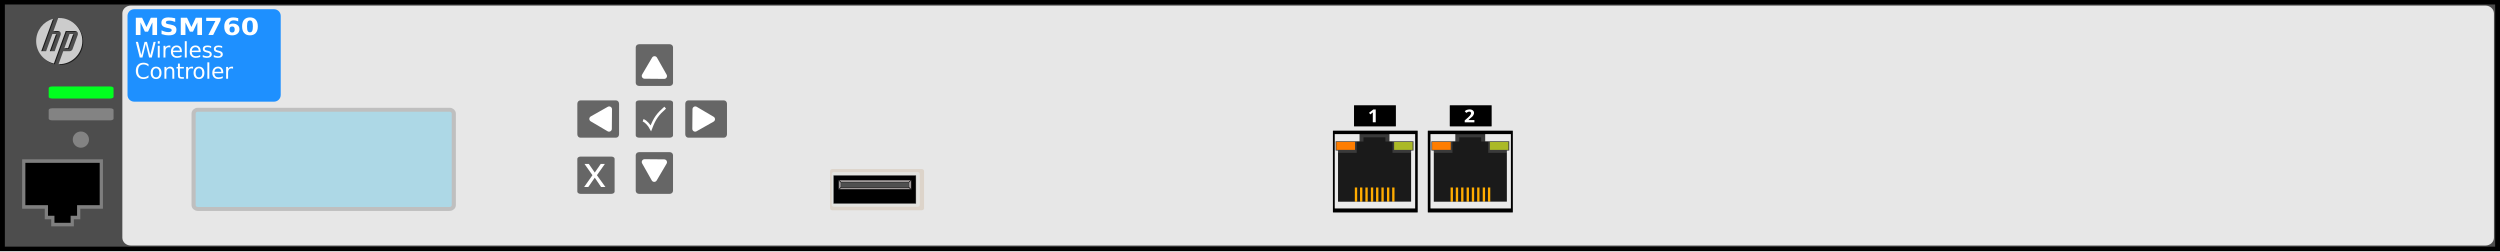
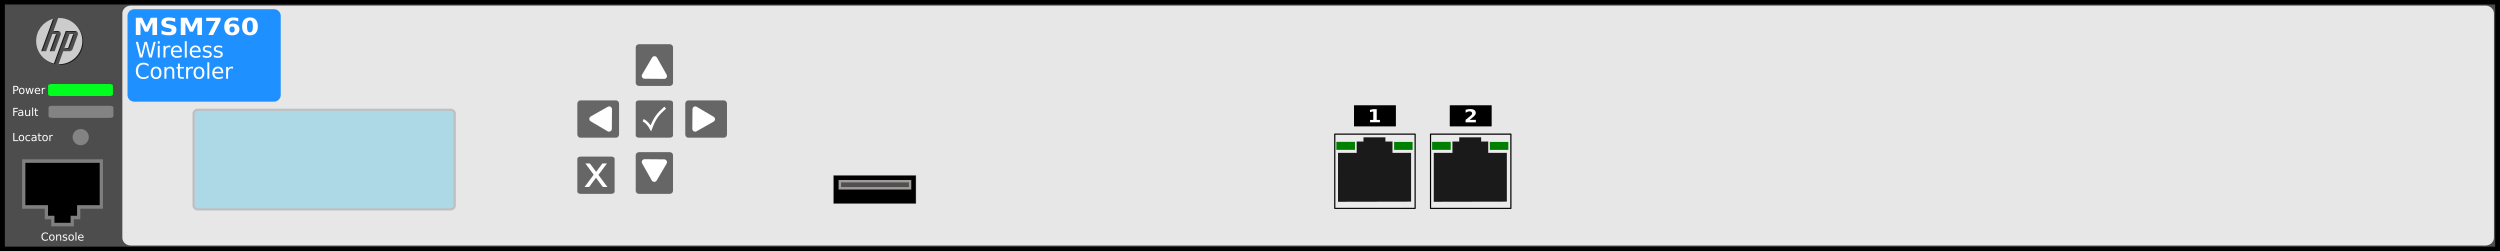
<svg xmlns="http://www.w3.org/2000/svg" width="443" height="44.5" viewBox="66 376 235.273 14.443" id="svg7570" version="1.1">
  <defs id="defs8954" />
  <g id="g7574" transform="matrix(1.13989,0,0,1.05507,-9.675797,-25.70987)">
    <rect id="rect7576" height="22" width="206" y="376.587" x="66.589" style="fill:#4d4d4d" />
    <rect id="rect7578" height="22" width="206" y="376.587" x="66.589" style="fill:none;fill-opacity:0;stroke:#000000;stroke-width:0.4" />
  </g>
  <g id="g7580" transform="matrix(1.13989,0,0,1.05507,-9.675797,-25.70987)">
    <rect id="rect7582" ry="0.6" rx="0.6" height="21.2" width="195.6" y="376.987" x="76.589" style="fill:#e7e7e7" />
    <rect id="rect7584" ry="0.6" rx="0.6" height="21.2" width="195.6" y="376.987" x="76.589" style="fill:none;fill-opacity:0;stroke:#e7e7e7;stroke-width:0.2;stroke-linejoin:round" />
  </g>
  <text id="text8302" y="391.783" x="74.677" style="font-style:normal;font-weight:700;font-size:2.476px;font-family:sans-serif;text-anchor:start;fill:#ffffff" font-size="2.258" transform="scale(1.039419,0.9620755)">
    <tspan id="tspan8304" y="391.783" x="74.677" />
  </text>
-   <g id="g8306" transform="matrix(1.52089,0,0,1.660208,-36.08175,-265.2133)">
-     <polygon id="polygon8308" points="71.989,395.787 71.589,395.787 71.589,396.187 70.389,396.187 70.389,395.787 69.989,395.787 69.989,395.187 68.589,395.187 68.589,392.587 73.389,392.587 73.389,395.187 71.989,395.187 " style="fill:#000000" />
-     <polygon id="polygon8310" points="71.989,395.787 71.589,395.787 71.589,396.187 70.389,396.187 70.389,395.787 69.989,395.787 69.989,395.187 68.589,395.187 68.589,392.587 73.389,392.587 73.389,395.187 71.989,395.187 " style="fill:none;fill-opacity:0;stroke:#7f7f7f;stroke-width:0.2" />
-   </g>
  <text xml:space="preserve" style="font-style:normal;font-weight:normal;font-size:21.244px;line-height:125%;font-family:sans-serif;letter-spacing:0px;word-spacing:0px;fill:#000000;fill-opacity:1;stroke:none;stroke-width:1px;stroke-linecap:butt;stroke-linejoin:miter;stroke-opacity:1" x="79.707" y="367.952" id="text11866">
    <tspan id="tspan11868" x="79.707" y="367.952" />
  </text>
  <rect style="opacity:1;fill:#000000;fill-opacity:1;stroke:none;stroke-width:2.655;stroke-linejoin:round;stroke-miterlimit:4;stroke-dasharray:none;stroke-dashoffset:0;stroke-opacity:1" id="rect8950" width="3.942" height="1.992" x="193.425" y="381.309" rx="0.047" ry="0.023" />
-   <text id="text8284" y="398.129" x="187.277" style="font-style:normal;font-weight:normal;font-size:1.755px;font-family:sans-serif;text-anchor:start;fill:#000000" font-size="1.6" transform="scale(1.039749,0.9617706)">
-     <tspan id="tspan8286" y="398.129" x="187.277" style="font-style:normal;font-variant:normal;font-weight:bold;font-stretch:normal;font-family:sans-serif;-inkscape-font-specification:'sans-serif Bold';fill:#ffffff;fill-opacity:1">1</tspan>
-   </text>
+   <g aria-label="1" transform="scale(1.039749,0.9617706)" style="font-style:normal;font-weight:normal;font-size:1.755px;font-family:sans-serif;text-anchor:start;fill:#000000" id="text8284">
+     <path d="m 187.483,397.901 h 0.291 v -0.827 l -0.299,0.062 v -0.225 l 0.297,-0.062 h 0.314 v 1.052 h 0.291 v 0.228 h -0.895 z" style="font-style:normal;font-variant:normal;font-weight:bold;font-stretch:normal;font-family:sans-serif;-inkscape-font-specification:'sans-serif Bold';fill:#ffffff;fill-opacity:1" id="path12548" />
+   </g>
  <rect style="opacity:1;fill:#000000;fill-opacity:1;stroke:none;stroke-width:2.655;stroke-linejoin:round;stroke-miterlimit:4;stroke-dasharray:none;stroke-dashoffset:0;stroke-opacity:1" id="rect8950-5" width="3.942" height="1.992" x="202.437" y="381.309" rx="0.047" ry="0.023" />
-   <text id="text8284-6" y="398.139" x="195.989" style="font-style:normal;font-weight:normal;font-size:1.755px;font-family:sans-serif;text-anchor:start;fill:#000000" font-size="1.6" transform="scale(1.039749,0.9617706)">
-     <tspan id="tspan8286-1" y="398.139" x="195.989" style="font-style:normal;font-variant:normal;font-weight:bold;font-stretch:normal;font-family:sans-serif;-inkscape-font-specification:'sans-serif Bold';fill:#ffffff;fill-opacity:1">2</tspan>
-   </text>
-   <rect style="opacity:1;fill:#000000;fill-opacity:1;stroke:none;stroke-width:0;stroke-linejoin:miter;stroke-miterlimit:4;stroke-dasharray:none;stroke-dashoffset:0;stroke-opacity:1" id="rect9043-7" width="7.98" height="7.699" x="191.44" y="383.7" rx="0.021" ry="0.035" />
-   <g id="g27236" transform="matrix(1.000628,0,0,0.9999944,81.53018,37.81341)">
-     <path d="m 110.015,353.203 7.558,0 0,-6.986 -7.558,-2.3e-4 z" style="fill:#3a3a3a;fill-opacity:1;fill-rule:nonzero;stroke:none" id="path12941-9-9-76-9-7-36" />
-     <g id="g12943-8-0-3-6-7-7" transform="matrix(0.00807523,0,0,0.00800461,96.89629,381.9656)">
-       <path d="m 2560.544,-3593.26 0,-872.71 -935.937,-0.027 0,872.737 z" style="fill:none;stroke:#000000;stroke-width:0.676;stroke-linecap:square;stroke-linejoin:miter;stroke-miterlimit:4;stroke-dasharray:none;stroke-opacity:1" id="path12945-4-68-1-0-7-5" />
-     </g>
-     <path d="m 110.32,347.98 1.758,0 -0.003,-1.065 0.64,-5.7e-4 0,-0.399 2.063,0 -4.8e-4,0.4 0.666,0 0,1.065 1.75,0 0,4.587 -6.874,0.015 z" style="fill:#1a1a1a;fill-opacity:1;fill-rule:nonzero;stroke:none" id="path12947-8-7-75-2-6-3" />
-     <path d="m 111.902,352.578 0.22,0 0,-1.34 -0.22,0 0,1.34 z" style="fill:#ffac00;fill-opacity:1;fill-rule:nonzero;stroke:none" id="path12953-30-9-9-7-9-5" />
-     <path d="m 112.391,352.578 0.22,0 0,-1.34 -0.22,0 0,1.34 z" style="fill:#ffac00;fill-opacity:1;fill-rule:nonzero;stroke:none" id="path12959-4-0-62-6-1-6" />
-     <path d="m 112.894,352.578 0.219,0 0,-1.34 -0.219,0 0,1.34 z" style="fill:#ffac00;fill-opacity:1;fill-rule:nonzero;stroke:none" id="path12965-3-3-17-1-1-29" />
-     <path d="m 113.409,352.578 0.22,0 0,-1.34 -0.22,0 0,1.34 z" style="fill:#ffac00;fill-opacity:1;fill-rule:nonzero;stroke:none" id="path12971-5-3-85-3-90-1" />
-     <path d="m 113.898,352.578 0.22,0 0,-1.34 -0.22,0 0,1.34 z" style="fill:#ffac00;fill-opacity:1;fill-rule:nonzero;stroke:none" id="path12977-2-37-74-2-89-2" />
-     <path d="m 114.401,352.578 0.219,0 0,-1.34 -0.219,0 0,1.34 z" style="fill:#ffac00;fill-opacity:1;fill-rule:nonzero;stroke:none" id="path12983-85-32-1-1-8-7" />
-     <path d="m 114.925,352.578 0.22,0 0,-1.34 -0.22,0 0,1.34 z" style="fill:#ffac00;fill-opacity:1;fill-rule:nonzero;stroke:none" id="path12989-5-6-8-5-8-0" />
-     <path d="m 115.414,352.578 0.219,0 0,-1.34 -0.219,0 0,1.34 z" style="fill:#ffac00;fill-opacity:1;fill-rule:nonzero;stroke:none" id="path12995-3-52-5-9-03-9" />
-     <path d="m 115.597,347.699 1.737,0 0,-0.749 -1.737,0 0,0.749 z" style="fill:#abb927;fill-opacity:1;fill-rule:nonzero;stroke:none" id="path13025-8-65-97-9-7-3" />
-     <path d="m 110.164,347.696 1.752,0 0,-0.753 -1.752,0 0,0.753 z" style="fill:#ff7d00;fill-opacity:1;fill-rule:nonzero;stroke:none" id="path13055-6-87-5-1-0-60" />
-     <path id="path13067-7-6-48-1-6-6" d="m 110.016,353.206 -10e-4,-6.988 2.331,-9.5e-4 0,0.672 -2.249,-10e-4 0,0.87 0.223,0.007 4.8e-4,4.816 6.87,-0.01 0.005,-0.005 5.3e-4,-4.801 0.223,-0.007 0,-0.87 -2.262,10e-4 0,-0.672 2.415,9.5e-4 0.001,6.988" style="fill:#ebebeb;fill-opacity:1;fill-rule:nonzero;stroke:none" />
+   <g aria-label="2" transform="scale(1.039749,0.9617706)" style="font-style:normal;font-weight:normal;font-size:1.755px;font-family:sans-serif;text-anchor:start;fill:#000000" id="text8284-6">
+     <path d="m 196.495,397.897 h 0.563 v 0.243 h -0.93 v -0.243 l 0.467,-0.412 q 0.063,-0.057 0.093,-0.111 0.03,-0.054 0.03,-0.112 0,-0.09 -0.061,-0.145 -0.06,-0.055 -0.16,-0.055 -0.077,0 -0.169,0.033 -0.092,0.033 -0.196,0.098 v -0.281 q 0.111,-0.037 0.22,-0.056 0.109,-0.02 0.213,-0.02 0.23,0 0.357,0.101 0.128,0.101 0.128,0.282 0,0.105 -0.054,0.195 -0.054,0.09 -0.227,0.242 z" style="font-style:normal;font-variant:normal;font-weight:bold;font-stretch:normal;font-family:sans-serif;-inkscape-font-specification:'sans-serif Bold';fill:#ffffff;fill-opacity:1" id="path12545" />
  </g>
-   <rect style="opacity:1;fill:#000000;fill-opacity:1;stroke:none;stroke-width:0;stroke-linejoin:miter;stroke-miterlimit:4;stroke-dasharray:none;stroke-dashoffset:0;stroke-opacity:1" id="rect9043-7-5" width="8.004" height="7.699" x="200.368" y="383.7" rx="0.021" ry="0.035" />
-   <g transform="matrix(1.000628,0,0,0.9999944,90.54163,37.81341)" id="g27236-5">
-     <path d="m 110.015,353.203 7.558,0 0,-6.986 -7.558,-2.3e-4 z" style="fill:#3a3a3a;fill-opacity:1;fill-rule:nonzero;stroke:none" id="path12941-9-9-76-9-7-3" />
-     <g id="g12943-8-0-3-6-7-5" transform="matrix(0.00807523,0,0,0.00800461,96.89629,381.9656)">
-       <path d="m 2560.544,-3593.26 0,-872.71 -935.937,-0.027 0,872.737 z" style="fill:none;stroke:#000000;stroke-width:0.676;stroke-linecap:square;stroke-linejoin:miter;stroke-miterlimit:4;stroke-dasharray:none;stroke-opacity:1" id="path12945-4-68-1-0-7-6" />
-     </g>
-     <path d="m 110.32,347.98 1.758,0 -0.003,-1.065 0.64,-5.7e-4 0,-0.399 2.063,0 -4.8e-4,0.4 0.666,0 0,1.065 1.75,0 0,4.587 -6.874,0.015 z" style="fill:#1a1a1a;fill-opacity:1;fill-rule:nonzero;stroke:none" id="path12947-8-7-75-2-6-2" />
-     <path d="m 111.902,352.578 0.22,0 0,-1.34 -0.22,0 0,1.34 z" style="fill:#ffac00;fill-opacity:1;fill-rule:nonzero;stroke:none" id="path12953-30-9-9-7-9-9" />
-     <path d="m 112.391,352.578 0.22,0 0,-1.34 -0.22,0 0,1.34 z" style="fill:#ffac00;fill-opacity:1;fill-rule:nonzero;stroke:none" id="path12959-4-0-62-6-1-1" />
-     <path d="m 112.894,352.578 0.219,0 0,-1.34 -0.219,0 0,1.34 z" style="fill:#ffac00;fill-opacity:1;fill-rule:nonzero;stroke:none" id="path12965-3-3-17-1-1-2" />
-     <path d="m 113.409,352.578 0.22,0 0,-1.34 -0.22,0 0,1.34 z" style="fill:#ffac00;fill-opacity:1;fill-rule:nonzero;stroke:none" id="path12971-5-3-85-3-90-7" />
-     <path d="m 113.898,352.578 0.22,0 0,-1.34 -0.22,0 0,1.34 z" style="fill:#ffac00;fill-opacity:1;fill-rule:nonzero;stroke:none" id="path12977-2-37-74-2-89-0" />
-     <path d="m 114.401,352.578 0.219,0 0,-1.34 -0.219,0 0,1.34 z" style="fill:#ffac00;fill-opacity:1;fill-rule:nonzero;stroke:none" id="path12983-85-32-1-1-8-9" />
-     <path d="m 114.925,352.578 0.22,0 0,-1.34 -0.22,0 0,1.34 z" style="fill:#ffac00;fill-opacity:1;fill-rule:nonzero;stroke:none" id="path12989-5-6-8-5-8-3" />
-     <path d="m 115.414,352.578 0.219,0 0,-1.34 -0.219,0 0,1.34 z" style="fill:#ffac00;fill-opacity:1;fill-rule:nonzero;stroke:none" id="path12995-3-52-5-9-03-6" />
-     <path d="m 115.597,347.699 1.737,0 0,-0.749 -1.737,0 0,0.749 z" style="fill:#abb927;fill-opacity:1;fill-rule:nonzero;stroke:none" id="path13025-8-65-97-9-7-0" />
-     <path d="m 110.164,347.696 1.752,0 0,-0.753 -1.752,0 0,0.753 z" style="fill:#ff7d00;fill-opacity:1;fill-rule:nonzero;stroke:none" id="path13055-6-87-5-1-0-6" />
-     <path id="path13067-7-6-48-1-6-2" d="m 110.016,353.206 -10e-4,-6.988 2.331,-9.5e-4 0,0.672 -2.249,-10e-4 0,0.87 0.223,0.007 4.8e-4,4.816 6.87,-0.01 0.005,-0.005 5.3e-4,-4.801 0.223,-0.007 0,-0.87 -2.262,10e-4 0,-0.672 2.415,9.5e-4 0.001,6.988" style="fill:#ebebeb;fill-opacity:1;fill-rule:nonzero;stroke:none" />
+   <path id="path12941-9-9-76-9-7-36" style="fill:#ebebeb;fill-opacity:1;fill-rule:nonzero;stroke:none;stroke-width:1" d="m 191.615,391.014 h 7.563 v -6.986 l -7.563,-2.3e-4 z" />
+   <g transform="matrix(0.0080803,0,0,0.00800456,178.4873,419.7769)" id="g12943-8-0-3-6-7-7">
+     <path id="path12945-4-68-1-0-7-5" style="fill:none;stroke:#000000;stroke-width:13.868;stroke-linecap:square;stroke-linejoin:round;stroke-miterlimit:4;stroke-dasharray:none;stroke-opacity:1" d="m 2560.544,-3593.26 v -872.71 l -935.937,-0.027 v 872.737 z" />
  </g>
+   <path id="path12947-8-7-75-2-6-3" style="fill:#1a1a1a;fill-opacity:1;fill-rule:nonzero;stroke:none;stroke-width:1" d="m 191.92,385.792 h 1.759 l -0.003,-1.065 0.64,-5.7e-4 v -0.399 h 2.064 l -4.8e-4,0.4 h 0.666 v 1.065 h 1.751 v 4.587 l -6.878,0.015 z" />
+   <path id="path13025-8-65-97-9-7-3" style="fill:#008000;fill-opacity:1;fill-rule:nonzero;stroke:none;stroke-width:1" d="m 197.2,385.511 h 1.738 v -0.749 h -1.738 z" />
+   <path id="path13055-6-87-5-1-0-60" style="fill:#008000;fill-opacity:1;fill-rule:nonzero;stroke:none;stroke-width:1" d="m 191.763,385.507 h 1.753 v -0.753 h -1.753 z" />
+   <path id="path12941-9-9-76-9-7-3" style="fill:#3a3a3a;fill-opacity:1;fill-rule:nonzero;stroke:none;stroke-width:1" d="m 200.626,391.014 h 7.563 v -6.986 l -7.563,-2.3e-4 z" />
+   <g transform="matrix(0.0080803,0,0,0.00800456,187.4988,419.7769)" id="g12943-8-0-3-6-7-5" style="fill:#ebebeb;fill-opacity:1">
+     <path id="path12945-4-68-1-0-7-6" style="fill:#ebebeb;stroke:#000000;stroke-width:13.868;stroke-linecap:square;stroke-linejoin:round;stroke-miterlimit:4;stroke-dasharray:none;stroke-opacity:1;fill-opacity:1" d="m 2560.544,-3593.26 v -872.71 l -935.937,-0.027 v 872.737 z" />
+   </g>
+   <path id="path12947-8-7-75-2-6-2" style="fill:#1a1a1a;fill-opacity:1;fill-rule:nonzero;stroke:none;stroke-width:1" d="m 200.931,385.792 h 1.759 l -0.003,-1.065 0.64,-5.7e-4 v -0.399 h 2.064 l -4.8e-4,0.4 h 0.666 v 1.065 h 1.751 v 4.587 l -6.878,0.015 z" />
+   <path id="path13025-8-65-97-9-7-0" style="fill:#008000;fill-opacity:1;fill-rule:nonzero;stroke:none;stroke-width:1" d="m 206.211,385.511 h 1.738 v -0.749 h -1.738 z" />
+   <path id="path13055-6-87-5-1-0-6" style="fill:#008000;fill-opacity:1;fill-rule:nonzero;stroke:none;stroke-width:1" d="m 200.774,385.507 h 1.753 v -0.753 h -1.753 z" />
  <g id="g24608" transform="matrix(1.527329,0,0,1.527329,-74.4344,-201.5389)">
    <rect ry="0.137" rx="0.208" y="381.314" x="131.12" height="2.297" width="2.297" id="rect24470-1-9-3" style="opacity:1;fill:#666666;fill-opacity:1;stroke:none;stroke-width:0;stroke-linejoin:miter;stroke-miterlimit:4;stroke-dasharray:none;stroke-dashoffset:0;stroke-opacity:1" />
    <path id="path24606" d="m 131.573,382.541 c 0.176,0.054 0.393,0.322 0.481,0.49 0.24,-0.632 0.425,-0.864 0.88,-1.27" style="fill:none;fill-rule:evenodd;stroke:#ffffff;stroke-width:0.159;stroke-linecap:butt;stroke-linejoin:miter;stroke-miterlimit:4;stroke-dasharray:none;stroke-opacity:1" />
  </g>
-   <rect style="opacity:1;fill:#00ff1f;fill-opacity:1;stroke:none;stroke-width:0.531;stroke-linejoin:round;stroke-miterlimit:4;stroke-dasharray:none;stroke-dashoffset:0;stroke-opacity:1" id="rect27355" width="6.105" height="1.133" x="70.582" y="379.543" rx="0.316" ry="0.154" />
-   <rect style="opacity:1;fill:#838383;fill-opacity:1;stroke:none;stroke-width:0.531;stroke-linejoin:round;stroke-miterlimit:4;stroke-dasharray:none;stroke-dashoffset:0;stroke-opacity:1" id="rect27355-0" width="6.105" height="1.133" x="70.582" y="381.596" rx="0.316" ry="0.154" />
-   <ellipse style="opacity:1;fill:#838383;fill-opacity:1;stroke:none;stroke-width:1;stroke-linejoin:round;stroke-miterlimit:4;stroke-dasharray:none;stroke-dashoffset:0;stroke-opacity:1" id="path27372" cx="73.611" cy="384.543" rx="0.764" ry="0.763" />
  <g id="g24784" transform="translate(-4.644109,-0.1190953)">
    <rect ry="0.209" rx="0.318" y="386.259" x="124.976" height="3.509" width="3.509" id="rect24470-1-9-3-1" style="opacity:1;fill:#666666;fill-opacity:1;stroke:none;stroke-width:0;stroke-linejoin:miter;stroke-miterlimit:4;stroke-dasharray:none;stroke-dashoffset:0;stroke-opacity:1" />
-     <text id="text24635" y="389.123" x="125.539" style="font-style:normal;font-weight:normal;font-size:4.056px;line-height:0%;font-family:sans-serif;letter-spacing:-0.324px;word-spacing:0px;fill:#ffffff;fill-opacity:1;stroke:none;stroke-width:1px;stroke-linecap:butt;stroke-linejoin:miter;stroke-opacity:1" xml:space="preserve">
-       <tspan y="389.123" x="125.539" id="tspan24637">x</tspan>
-     </text>
+     <g aria-label="x" style="font-style:normal;font-weight:normal;font-size:4.056px;line-height:0%;font-family:sans-serif;letter-spacing:-0.324px;word-spacing:0px;fill:#ffffff;fill-opacity:1;stroke:none;stroke-width:1px;stroke-linecap:butt;stroke-linejoin:miter;stroke-opacity:1" id="text24635">
+       <path d="m 127.765,386.905 -0.802,1.079 0.844,1.139 h -0.43 l -0.646,-0.871 -0.646,0.871 h -0.43 l 0.861,-1.16 -0.788,-1.058 h 0.43 l 0.588,0.79 0.588,-0.79 z" style="" id="path12542" />
+     </g>
  </g>
  <g transform="matrix(0,1,-1,0,508.8003,249.5073)" id="g24701-4">
    <rect ry="0.285" rx="0.318" y="374.384" x="131.346" height="3.927" width="3.509" id="rect24470-1-9-7" style="opacity:1;fill:#666666;fill-opacity:1;stroke:none;stroke-width:0;stroke-linejoin:miter;stroke-miterlimit:4;stroke-dasharray:none;stroke-dashoffset:0;stroke-opacity:1" />
    <path d="m 132.178,377.366 0.936,-1.589 0.908,1.605 z" id="path24487-8-2-8" style="opacity:1;fill:#ffffff;fill-opacity:1;stroke:#ffffff;stroke-width:0.531;stroke-linejoin:round;stroke-miterlimit:4;stroke-dasharray:none;stroke-dashoffset:0;stroke-opacity:1" />
  </g>
  <g transform="matrix(0,-1,1,0,-254.0519,515.7073)" id="g24701-6">
    <rect ry="0.285" rx="0.318" y="374.384" x="131.346" height="3.927" width="3.509" id="rect24470-1-9-1" style="opacity:1;fill:#666666;fill-opacity:1;stroke:none;stroke-width:0;stroke-linejoin:miter;stroke-miterlimit:4;stroke-dasharray:none;stroke-dashoffset:0;stroke-opacity:1" />
    <path d="m 132.178,377.366 0.936,-1.589 0.908,1.605 z" id="path24487-8-2-0" style="opacity:1;fill:#ffffff;fill-opacity:1;stroke:#ffffff;stroke-width:0.531;stroke-linejoin:round;stroke-miterlimit:4;stroke-dasharray:none;stroke-dashoffset:0;stroke-opacity:1" />
  </g>
  <g transform="translate(-5.516873,1.181234)" id="g24701-4-6">
    <rect ry="0.285" rx="0.318" y="374.384" x="131.346" height="3.927" width="3.509" id="rect24470-1-9-7-3" style="opacity:1;fill:#666666;fill-opacity:1;stroke:none;stroke-width:0;stroke-linejoin:miter;stroke-miterlimit:4;stroke-dasharray:none;stroke-dashoffset:0;stroke-opacity:1" />
    <path d="m 132.178,377.366 0.936,-1.589 0.908,1.605 z" id="path24487-8-2-8-2" style="opacity:1;fill:#ffffff;fill-opacity:1;stroke:#ffffff;stroke-width:0.531;stroke-linejoin:round;stroke-miterlimit:4;stroke-dasharray:none;stroke-dashoffset:0;stroke-opacity:1" />
  </g>
  <g transform="matrix(-1,0,0,-1,260.6831,764.0333)" id="g24701-6-0">
    <rect ry="0.285" rx="0.318" y="374.384" x="131.346" height="3.927" width="3.509" id="rect24470-1-9-1-6" style="opacity:1;fill:#666666;fill-opacity:1;stroke:none;stroke-width:0;stroke-linejoin:miter;stroke-miterlimit:4;stroke-dasharray:none;stroke-dashoffset:0;stroke-opacity:1" />
    <path d="m 132.178,377.366 0.936,-1.589 0.908,1.605 z" id="path24487-8-2-0-1" style="opacity:1;fill:#ffffff;fill-opacity:1;stroke:#ffffff;stroke-width:0.531;stroke-linejoin:round;stroke-miterlimit:4;stroke-dasharray:none;stroke-dashoffset:0;stroke-opacity:1" />
  </g>
  <g id="g8267">
    <path id="path3" d="m 71.657,377.517 c -0.022,0 -0.043,-4.1e-4 -0.065,-7.9e-4 l 0.444,-1.22 0.611,0 c 0.107,0 0.225,-0.082 0.262,-0.183 l 0.482,-1.323 c 0.079,-0.217 -0.045,-0.394 -0.276,-0.394 l -0.847,0 -0.711,1.954 -2.03e-4,0 -0.403,1.108 c -0.956,-0.227 -1.668,-1.087 -1.668,-2.113 0,-0.996 0.671,-1.836 1.586,-2.092 l -0.416,1.143 -1.14e-4,0 -0.692,1.9 0.46,4e-5 0.588,-1.614 0.346,0 -0.588,1.614 0.46,8e-5 0.548,-1.506 c 0.079,-0.217 -0.045,-0.394 -0.275,-0.394 l -0.387,0 0.444,-1.221 c 0.032,-0.002 0.065,-0.002 0.098,-0.002 1.2,0 2.172,0.972 2.172,2.172 0,1.2 -0.972,2.172 -2.172,2.172 z m 1.314,-2.836 -0.346,0 -0.484,1.329 0.346,0 0.484,-1.329 z" style="fill:#1a1a1a" />
    <path id="path3-3" d="m 71.574,377.442 c -0.022,0 -0.043,-4.1e-4 -0.065,-7.9e-4 l 0.444,-1.22 0.611,0 c 0.107,0 0.225,-0.082 0.262,-0.183 l 0.482,-1.323 c 0.079,-0.217 -0.045,-0.394 -0.276,-0.394 l -0.847,0 -0.711,1.954 -2.03e-4,0 -0.403,1.108 c -0.956,-0.227 -1.668,-1.087 -1.668,-2.113 0,-0.996 0.671,-1.836 1.586,-2.092 l -0.416,1.143 -1.14e-4,0 -0.692,1.9 0.46,4e-5 0.588,-1.614 0.346,0 -0.588,1.614 0.46,8e-5 0.548,-1.506 c 0.079,-0.217 -0.045,-0.394 -0.275,-0.394 l -0.387,0 0.444,-1.221 c 0.032,-0.002 0.065,-0.002 0.098,-0.002 1.2,0 2.172,0.972 2.172,2.172 0,1.2 -0.972,2.172 -2.172,2.172 z m 1.314,-2.836 -0.346,0 -0.484,1.329 0.346,0 0.484,-1.329 z" style="fill:#cccccc" />
  </g>
-   <g id="g55817" transform="translate(-6.650361,-20.62042)">
-     <rect transform="matrix(0,1,-1,0,0,0)" ry="0.201" rx="0.201" y="-159.614" x="407.935" height="8.848" width="3.875" id="rect10474-4-1-4-0" style="opacity:1;fill:#ddd4ca;fill-opacity:1;stroke:none;stroke-width:1.498;stroke-linejoin:round;stroke-miterlimit:4;stroke-dasharray:none;stroke-dashoffset:0;stroke-opacity:1" />
-     <rect transform="matrix(0,1,-1,0,0,0)" ry="0.201" rx="0.201" y="-159.208" x="408.216" height="8.284" width="3.272" id="rect10474-0-8-8" style="opacity:1;fill:#e3e3df;fill-opacity:1;stroke:none;stroke-width:1.498;stroke-linejoin:round;stroke-miterlimit:4;stroke-dasharray:none;stroke-dashoffset:0;stroke-opacity:1" />
-     <g transform="matrix(0,0.3146416,-0.3144866,0,234.843,369.8869)" id="g12002">
-       <path id="path4489" style="fill:#000000;fill-opacity:1;fill-rule:nonzero;stroke:none" d="m 131.229,266.265 0,-24.611 -8.376,0 0,24.611 8.376,0 z" />
-       <path d="m 131.229,266.265 0,-24.611 -8.376,0 0,24.611 8.376,0 z" style="fill:none;stroke:#535353;stroke-width:0.108;stroke-linecap:round;stroke-linejoin:round;stroke-miterlimit:4.462;stroke-dasharray:none;stroke-opacity:1" id="path4493" />
-       <path d="m 126.342,264.067 0,-20.304 -1.433,0 0,20.304 1.433,0 z" style="fill:none;stroke:#000000;stroke-width:0.108;stroke-linecap:round;stroke-linejoin:round;stroke-miterlimit:4.462;stroke-dasharray:none;stroke-opacity:1" id="path4553" />
-       <path id="path4555" style="fill:#a09a9a;fill-opacity:1;fill-rule:nonzero;stroke:#000000;stroke-width:0.116;stroke-linejoin:round;stroke-miterlimit:4;stroke-dasharray:none;stroke-opacity:1" d="m 124.909,264.067 0,-20.304 -0.716,-0.725 0,21.754 0.716,-0.725" />
-       <path id="path4561" style="fill:#a09a9a;fill-opacity:1;fill-rule:nonzero;stroke:#000000;stroke-width:0.116;stroke-linejoin:round;stroke-miterlimit:4;stroke-dasharray:none;stroke-opacity:1" d="m 127.058,264.792 0,-21.754 -0.716,0.725 0,20.304 0.716,0.725" />
-       <path d="m 127.058,264.792 0,-21.754 -0.716,0.725 0,20.304 0.716,0.725 z" style="fill:none;stroke:#000000;stroke-width:0.108;stroke-linecap:round;stroke-linejoin:round;stroke-miterlimit:4.462;stroke-dasharray:none;stroke-opacity:1" id="path4565" />
-       <path id="path4567" style="fill:#a09a9a;fill-opacity:1;fill-rule:nonzero;stroke:#000000;stroke-width:0.116;stroke-linecap:round;stroke-linejoin:round;stroke-miterlimit:4;stroke-dasharray:none;stroke-opacity:1" d="m 127.058,264.792 -0.716,-0.725 -1.433,0 -0.716,0.725 2.865,0" />
-       <path id="path4573" style="fill:#a09a9a;fill-opacity:1;fill-rule:nonzero;stroke:#000000;stroke-width:0.116;stroke-linejoin:round;stroke-opacity:1" d="m 127.058,243.038 -0.716,0.725 -1.433,0 -0.716,-0.725 2.865,0" />
-       <path id="path4489-7" style="fill:#505050;fill-opacity:1;fill-rule:nonzero;stroke:none" d="m 126.314,264.051 0,-20.293 -1.398,0 0,20.293 z" />
-     </g>
-   </g>
-   <g id="g22566" transform="matrix(0.9744555,0,0,0.9239604,22.35487,52.47908)">
-     <rect id="rect22568" ry="0.4" rx="0.4" height="10.153" width="25.217" y="356.35" x="63.486" style="fill:#add8e6" />
-     <rect id="rect22570" ry="0.4" rx="0.4" height="10.104" width="25.13" y="356.35" x="63.486" style="fill:none;fill-opacity:0;stroke:#bfbfbf;stroke-width:0.4;stroke-linejoin:round" />
+   <g id="g22566" transform="matrix(0.9744555,0,0,0.9239604,22.35487,52.47908)" style="stroke:#bfbfbf;stroke-opacity:1;stroke-width:0.217;stroke-miterlimit:4;stroke-dasharray:none">
+     <path style="fill:#add8e6;stroke:#bfbfbf;stroke-opacity:1;stroke-width:0.217;stroke-miterlimit:4;stroke-dasharray:none" d="m 63.886,356.35 h 24.417 c 0.222,0 0.4,0.178 0.4,0.4 v 9.353 c 0,0.222 -0.178,0.4 -0.4,0.4 H 63.886 c -0.222,0 -0.4,-0.178 -0.4,-0.4 v -9.353 c 0,-0.222 0.178,-0.4 0.4,-0.4 z" id="rect22568" />
  </g>
  <rect style="opacity:1;fill:#1e90ff;fill-opacity:1;stroke:#1e90ff;stroke-width:0.266;stroke-linejoin:round;stroke-miterlimit:4;stroke-dasharray:none;stroke-dashoffset:0;stroke-opacity:1" id="rect27376" width="14.152" height="8.436" x="78.133" y="372.404" rx="0.5" />
  <g transform="scale(1.051117,0.9513687)" style="font-style:normal;font-weight:700;font-size:0.785px;font-family:sans-serif;text-anchor:start;fill:#ffffff" id="text8302-2-5">
    <path d="m 74.952,392.144 0.561,0 0.389,0.914 0.391,-0.914 0.56,0 0,1.709 -0.417,0 0,-1.25 -0.394,0.921 -0.279,0 -0.394,-0.921 0,1.25 -0.418,0 0,-1.709 z" style="font-size:2.344px" id="path55911" />
    <path d="m 78.476,392.197 0,0.362 q -0.141,-0.063 -0.275,-0.095 -0.134,-0.032 -0.253,-0.032 -0.158,0 -0.233,0.043 -0.076,0.043 -0.076,0.135 0,0.069 0.05,0.108 0.051,0.038 0.185,0.065 l 0.188,0.038 q 0.285,0.057 0.405,0.174 0.12,0.117 0.12,0.332 0,0.283 -0.168,0.421 -0.167,0.137 -0.512,0.137 -0.163,0 -0.326,-0.031 -0.164,-0.031 -0.327,-0.091 l 0,-0.372 q 0.164,0.087 0.316,0.132 0.153,0.043 0.295,0.043 0.144,0 0.221,-0.048 0.077,-0.048 0.077,-0.137 0,-0.08 -0.053,-0.124 -0.051,-0.043 -0.207,-0.078 l -0.171,-0.038 q -0.256,-0.055 -0.375,-0.175 -0.118,-0.12 -0.118,-0.324 0,-0.255 0.165,-0.393 0.165,-0.137 0.474,-0.137 0.141,0 0.29,0.022 0.149,0.021 0.308,0.063 z" style="font-size:2.344px" id="path55913" />
    <path d="m 78.976,392.144 0.561,0 0.389,0.914 0.391,-0.914 0.56,0 0,1.709 -0.417,0 0,-1.25 -0.394,0.921 -0.279,0 -0.394,-0.921 0,1.25 -0.418,0 0,-1.709 z" style="font-size:2.344px" id="path55915" />
    <path d="m 81.252,392.144 1.287,0 0,0.248 -0.666,1.46 -0.429,0 0.631,-1.385 -0.823,0 0,-0.324 z" style="font-size:2.344px" id="path55917" />
    <path d="m 83.573,393.009 q -0.116,0 -0.174,0.075 -0.057,0.074 -0.057,0.224 0,0.15 0.057,0.225 0.058,0.074 0.174,0.074 0.117,0 0.174,-0.074 0.058,-0.075 0.058,-0.225 0,-0.15 -0.058,-0.224 -0.057,-0.075 -0.174,-0.075 z m 0.545,-0.821 0,0.316 q -0.109,-0.051 -0.205,-0.075 -0.096,-0.025 -0.188,-0.025 -0.197,0 -0.307,0.11 -0.11,0.109 -0.128,0.324 0.076,-0.056 0.164,-0.084 0.088,-0.029 0.192,-0.029 0.262,0 0.422,0.153 0.161,0.153 0.161,0.402 0,0.275 -0.18,0.441 -0.18,0.165 -0.482,0.165 -0.333,0 -0.516,-0.224 -0.182,-0.225 -0.182,-0.639 0,-0.423 0.213,-0.665 0.214,-0.243 0.586,-0.243 0.118,0 0.229,0.018 0.111,0.018 0.22,0.055 z" style="font-size:2.344px" id="path55919" />
    <path d="m 85.432,392.996 q 0,-0.32 -0.061,-0.451 -0.06,-0.132 -0.201,-0.132 -0.142,0 -0.203,0.132 -0.061,0.13 -0.061,0.451 0,0.324 0.061,0.457 0.061,0.133 0.203,0.133 0.141,0 0.201,-0.133 0.061,-0.133 0.061,-0.457 z m 0.441,0.003 q 0,0.425 -0.183,0.656 -0.183,0.23 -0.52,0.23 -0.338,0 -0.521,-0.23 -0.183,-0.231 -0.183,-0.656 0,-0.426 0.183,-0.656 0.183,-0.231 0.521,-0.231 0.336,0 0.52,0.231 0.183,0.23 0.183,0.656 z" style="font-size:2.344px" id="path55921" />
  </g>
  <g style="font-style:normal;font-weight:normal;font-size:2.029px;line-height:0%;font-family:sans-serif;letter-spacing:-0.02px;word-spacing:0px;fill:#000000;fill-opacity:1;stroke:none;stroke-width:1px;stroke-linecap:butt;stroke-linejoin:miter;stroke-opacity:1" id="text45404">
    <path d="m 78.783,375.343 0.202,0 0.311,1.25 0.31,-1.25 0.225,0 0.311,1.25 0.31,-1.25 0.203,0 -0.372,1.479 -0.252,0 -0.312,-1.284 -0.315,1.284 -0.252,0 -0.371,-1.479 z" style="fill:#ffffff" id="path55924" />
    <path d="m 80.849,375.713 0.182,0 0,1.11 -0.182,0 0,-1.11 z m 0,-0.432 0.182,0 0,0.231 -0.182,0 0,-0.231 z" style="fill:#ffffff" id="path55926" />
    <path d="m 82.034,375.883 q -0.031,-0.018 -0.067,-0.026 -0.036,-0.009 -0.079,-0.009 -0.155,0 -0.238,0.101 -0.082,0.1 -0.082,0.288 l 0,0.585 -0.183,0 0,-1.11 0.183,0 0,0.172 q 0.057,-0.101 0.15,-0.15 0.092,-0.05 0.224,-0.05 0.019,0 0.042,0.003 0.023,0.002 0.051,0.007 l 9.91e-4,0.187 z" style="fill:#ffffff" id="path55928" />
    <path d="m 83.113,376.222 0,0.089 -0.838,0 q 0.012,0.188 0.113,0.287 0.102,0.098 0.283,0.098 0.105,0 0.203,-0.026 0.099,-0.026 0.196,-0.077 l 0,0.172 q -0.098,0.042 -0.201,0.063 -0.103,0.022 -0.209,0.022 -0.266,0 -0.421,-0.155 -0.155,-0.155 -0.155,-0.418 0,-0.272 0.147,-0.432 0.148,-0.161 0.397,-0.161 0.224,0 0.354,0.145 0.131,0.144 0.131,0.391 z m -0.182,-0.053 q -0.002,-0.15 -0.084,-0.239 -0.081,-0.089 -0.216,-0.089 -0.153,0 -0.245,0.086 -0.091,0.086 -0.105,0.243 l 0.65,-9.9e-4 z" style="fill:#ffffff" id="path55930" />
    <path d="m 83.392,375.281 0.182,0 0,1.542 -0.182,0 0,-1.542 z" style="fill:#ffffff" id="path55932" />
    <path d="m 84.884,376.222 0,0.089 -0.838,0 q 0.012,0.188 0.113,0.287 0.102,0.098 0.283,0.098 0.105,0 0.203,-0.026 0.099,-0.026 0.196,-0.077 l 0,0.172 q -0.098,0.042 -0.201,0.063 -0.103,0.022 -0.209,0.022 -0.266,0 -0.421,-0.155 -0.155,-0.155 -0.155,-0.418 0,-0.272 0.147,-0.432 0.148,-0.161 0.397,-0.161 0.224,0 0.354,0.145 0.131,0.144 0.131,0.391 z m -0.182,-0.053 q -0.002,-0.15 -0.084,-0.239 -0.081,-0.089 -0.216,-0.089 -0.153,0 -0.245,0.086 -0.091,0.086 -0.105,0.243 l 0.65,-9.9e-4 z" style="fill:#ffffff" id="path55934" />
    <path d="m 85.87,375.745 0,0.172 q -0.077,-0.04 -0.161,-0.059 -0.083,-0.02 -0.172,-0.02 -0.136,0 -0.204,0.042 -0.067,0.042 -0.067,0.125 0,0.063 0.049,0.1 0.049,0.036 0.195,0.068 l 0.062,0.014 q 0.194,0.042 0.275,0.118 0.082,0.075 0.082,0.211 0,0.155 -0.123,0.245 -0.122,0.09 -0.336,0.09 -0.089,0 -0.186,-0.018 -0.096,-0.017 -0.203,-0.051 l 0,-0.188 q 0.101,0.052 0.199,0.079 0.098,0.026 0.194,0.026 0.129,0 0.198,-0.044 0.069,-0.045 0.069,-0.125 0,-0.074 -0.051,-0.114 -0.05,-0.04 -0.219,-0.076 l -0.063,-0.015 q -0.169,-0.036 -0.245,-0.109 -0.075,-0.074 -0.075,-0.203 0,-0.157 0.111,-0.242 0.111,-0.085 0.315,-0.085 0.101,0 0.19,0.015 0.089,0.015 0.164,0.045 z" style="fill:#ffffff" id="path55936" />
    <path d="m 86.908,375.745 0,0.172 q -0.077,-0.04 -0.161,-0.059 -0.083,-0.02 -0.172,-0.02 -0.136,0 -0.204,0.042 -0.067,0.042 -0.067,0.125 0,0.063 0.049,0.1 0.049,0.036 0.195,0.068 l 0.062,0.014 q 0.194,0.042 0.275,0.118 0.082,0.075 0.082,0.211 0,0.155 -0.123,0.245 -0.122,0.09 -0.336,0.09 -0.089,0 -0.186,-0.018 -0.096,-0.017 -0.203,-0.051 l 0,-0.188 q 0.101,0.052 0.199,0.079 0.098,0.026 0.194,0.026 0.129,0 0.198,-0.044 0.069,-0.045 0.069,-0.125 0,-0.074 -0.051,-0.114 -0.05,-0.04 -0.219,-0.076 l -0.063,-0.015 q -0.169,-0.036 -0.245,-0.109 -0.075,-0.074 -0.075,-0.203 0,-0.157 0.111,-0.242 0.111,-0.085 0.315,-0.085 0.101,0 0.19,0.015 0.089,0.015 0.164,0.045 z" style="fill:#ffffff" id="path55938" />
  </g>
  <g style="font-style:normal;font-weight:normal;font-size:2.029px;line-height:0%;font-family:sans-serif;letter-spacing:-0.02px;word-spacing:0px;fill:#000000;fill-opacity:1;stroke:none;stroke-width:1px;stroke-linecap:butt;stroke-linejoin:miter;stroke-opacity:1" id="text45404-6">
    <path d="m 79.976,377.448 0,0.211 q -0.101,-0.094 -0.216,-0.141 -0.114,-0.047 -0.243,-0.047 -0.254,0 -0.388,0.156 -0.135,0.155 -0.135,0.448 0,0.292 0.135,0.448 0.135,0.155 0.388,0.155 0.129,0 0.243,-0.047 0.115,-0.047 0.216,-0.141 l 0,0.209 q -0.105,0.071 -0.223,0.107 -0.117,0.036 -0.248,0.036 -0.336,0 -0.529,-0.205 -0.193,-0.206 -0.193,-0.562 0,-0.357 0.193,-0.562 0.193,-0.206 0.529,-0.206 0.133,0 0.25,0.036 0.118,0.035 0.221,0.105 z" style="fill:#ffffff" id="path55941" />
    <path d="m 80.689,377.832 q -0.147,0 -0.232,0.115 -0.085,0.114 -0.085,0.313 0,0.199 0.084,0.314 0.085,0.114 0.233,0.114 0.146,0 0.231,-0.115 0.085,-0.115 0.085,-0.313 0,-0.197 -0.085,-0.312 -0.085,-0.116 -0.231,-0.116 z m 0,-0.155 q 0.238,0 0.374,0.155 0.136,0.155 0.136,0.428 0,0.272 -0.136,0.428 -0.136,0.155 -0.374,0.155 -0.239,0 -0.375,-0.155 -0.135,-0.156 -0.135,-0.428 0,-0.273 0.135,-0.428 0.136,-0.155 0.375,-0.155 z" style="fill:#ffffff" id="path55943" />
    <path d="m 82.402,378.144 0,0.67 -0.182,0 0,-0.664 q 0,-0.158 -0.061,-0.236 -0.061,-0.078 -0.184,-0.078 -0.148,0 -0.233,0.094 -0.085,0.094 -0.085,0.257 l 0,0.627 -0.183,0 0,-1.11 0.183,0 0,0.172 q 0.065,-0.1 0.154,-0.15 0.089,-0.05 0.205,-0.05 0.191,0 0.289,0.119 0.098,0.118 0.098,0.348 z" style="fill:#ffffff" id="path55945" />
    <path d="m 82.928,377.389 0,0.315 0.376,0 0,0.142 -0.376,0 0,0.602 q 0,0.136 0.037,0.174 0.038,0.039 0.152,0.039 l 0.187,0 0,0.153 -0.187,0 q -0.211,0 -0.291,-0.078 -0.08,-0.079 -0.08,-0.287 l 0,-0.602 -0.134,0 0,-0.142 0.134,0 0,-0.315 0.183,0 z" style="fill:#ffffff" id="path55947" />
    <path d="m 84.167,377.874 q -0.031,-0.018 -0.067,-0.026 -0.036,-0.009 -0.079,-0.009 -0.155,0 -0.238,0.101 -0.082,0.1 -0.082,0.288 l 0,0.585 -0.183,0 0,-1.11 0.183,0 0,0.172 q 0.057,-0.101 0.15,-0.15 0.092,-0.05 0.224,-0.05 0.019,0 0.042,0.003 0.023,0.002 0.051,0.007 l 9.91e-4,0.187 z" style="fill:#ffffff" id="path55949" />
    <path d="m 84.726,377.832 q -0.147,0 -0.232,0.115 -0.085,0.114 -0.085,0.313 0,0.199 0.084,0.314 0.085,0.114 0.233,0.114 0.146,0 0.231,-0.115 0.085,-0.115 0.085,-0.313 0,-0.197 -0.085,-0.312 -0.085,-0.116 -0.231,-0.116 z m 0,-0.155 q 0.238,0 0.374,0.155 0.136,0.155 0.136,0.428 0,0.272 -0.136,0.428 -0.136,0.155 -0.374,0.155 -0.239,0 -0.375,-0.155 -0.135,-0.156 -0.135,-0.428 0,-0.273 0.135,-0.428 0.136,-0.155 0.375,-0.155 z" style="fill:#ffffff" id="path55951" />
    <path d="m 85.516,377.272 0.182,0 0,1.542 -0.182,0 0,-1.542 z" style="fill:#ffffff" id="path55953" />
    <path d="m 87.008,378.213 0,0.089 -0.838,0 q 0.012,0.188 0.113,0.287 0.102,0.098 0.283,0.098 0.105,0 0.203,-0.026 0.099,-0.026 0.196,-0.077 l 0,0.172 q -0.098,0.042 -0.201,0.063 -0.103,0.022 -0.209,0.022 -0.266,0 -0.421,-0.155 -0.155,-0.155 -0.155,-0.418 0,-0.272 0.147,-0.432 0.148,-0.161 0.397,-0.161 0.224,0 0.354,0.145 0.131,0.144 0.131,0.391 z m -0.182,-0.053 q -0.002,-0.15 -0.084,-0.239 -0.081,-0.089 -0.216,-0.089 -0.153,0 -0.245,0.086 -0.091,0.086 -0.105,0.243 l 0.65,-10e-4 z" style="fill:#ffffff" id="path55955" />
    <path d="m 87.93,377.874 q -0.031,-0.018 -0.067,-0.026 -0.036,-0.009 -0.079,-0.009 -0.155,0 -0.238,0.101 -0.082,0.1 -0.082,0.288 l 0,0.585 -0.183,0 0,-1.11 0.183,0 0,0.172 q 0.057,-0.101 0.15,-0.15 0.092,-0.05 0.224,-0.05 0.019,0 0.042,0.003 0.023,0.002 0.051,0.007 l 9.91e-4,0.187 z" style="fill:#ffffff" id="path55957" />
  </g>
+   <g id="g12532" transform="translate(-12.62942,30.42286)">
+     <g transform="matrix(1.52089,0,0,1.660208,-23.45233,-295.6362)" id="g8306-7">
+       <polygon style="fill:#000000" points="71.989,395.187 71.989,395.787 71.589,395.787 71.589,396.187 70.389,396.187 70.389,395.787 69.989,395.787 69.989,395.187 68.589,395.187 68.589,392.587 73.389,392.587 73.389,395.187 " id="polygon8308-5" />
+       <polygon style="fill:none;fill-opacity:0;stroke:#7f7f7f;stroke-width:0.2" points="71.989,395.187 71.989,395.787 71.589,395.787 71.589,396.187 70.389,396.187 70.389,395.787 69.989,395.787 69.989,395.187 68.589,395.187 68.589,392.587 73.389,392.587 73.389,395.187 " id="polygon8310-9" />
+     </g>
+     <rect ry="0.154" rx="0.316" y="348.886" x="83.152" height="1.133" width="6.105" id="rect27355-2" style="opacity:1;fill:#00ff1f;fill-opacity:1;stroke:none;stroke-width:0.531;stroke-linejoin:round;stroke-miterlimit:4;stroke-dasharray:none;stroke-dashoffset:0;stroke-opacity:1" />
+     <rect ry="0.154" rx="0.316" y="350.939" x="83.197" height="1.133" width="6.105" id="rect27355-0-2" style="opacity:1;fill:#838383;fill-opacity:1;stroke:none;stroke-width:0.531;stroke-linejoin:round;stroke-miterlimit:4;stroke-dasharray:none;stroke-dashoffset:0;stroke-opacity:1" />
+     <ellipse ry="0.763" rx="0.764" cy="353.886" cx="86.226" id="path27372-8" style="opacity:1;fill:#838383;fill-opacity:1;stroke:none;stroke-width:1;stroke-linejoin:round;stroke-miterlimit:4;stroke-dasharray:none;stroke-dashoffset:0;stroke-opacity:1" />
+     <g style="font-style:normal;font-weight:normal;font-size:1.046px;line-height:0%;font-family:sans-serif;letter-spacing:-0.01px;word-spacing:0px;fill:#000000;fill-opacity:1;stroke:none;stroke-width:1px;stroke-linecap:butt;stroke-linejoin:miter;stroke-opacity:1" id="text22082-3-0" transform="translate(12.62942,-30.42285)">
+       <path d="m 67.35,379.572 v 0.286 h 0.13 q 0.072,0 0.111,-0.037 0.039,-0.037 0.039,-0.106 0,-0.068 -0.039,-0.106 -0.039,-0.037 -0.111,-0.037 h -0.13 z m -0.103,-0.085 h 0.233 q 0.128,0 0.194,0.058 0.066,0.058 0.066,0.17 0,0.113 -0.066,0.171 -0.065,0.058 -0.194,0.058 h -0.13 v 0.306 h -0.103 v -0.762 z" style="fill:#ffffff" id="path9492" />
+       <path d="m 68.048,379.743 q -0.076,0 -0.119,0.059 -0.044,0.059 -0.044,0.161 0,0.103 0.043,0.162 0.044,0.059 0.12,0.059 0.075,0 0.119,-0.059 0.044,-0.059 0.044,-0.161 0,-0.102 -0.044,-0.161 -0.044,-0.06 -0.119,-0.06 z m 0,-0.08 q 0.123,0 0.192,0.08 0.07,0.08 0.07,0.221 0,0.14 -0.07,0.221 -0.07,0.08 -0.192,0.08 -0.123,0 -0.193,-0.08 -0.069,-0.08 -0.069,-0.221 0,-0.141 0.069,-0.221 0.07,-0.08 0.193,-0.08 z" style="fill:#ffffff" id="path9494" />
+       <path d="m 68.401,379.677 h 0.094 l 0.117,0.446 0.117,-0.446 h 0.111 l 0.117,0.446 0.117,-0.446 h 0.094 l -0.15,0.572 h -0.111 l -0.123,-0.469 -0.124,0.469 h -0.111 l -0.15,-0.572 z" style="fill:#ffffff" id="path9496" />
+       <path d="m 69.79,379.94 v 0.046 h -0.432 q 0.006,0.097 0.058,0.148 0.053,0.051 0.146,0.051 0.054,0 0.105,-0.013 0.051,-0.013 0.101,-0.04 v 0.089 q -0.051,0.021 -0.104,0.033 -0.053,0.011 -0.108,0.011 -0.137,0 -0.217,-0.08 -0.08,-0.08 -0.08,-0.215 0,-0.14 0.076,-0.223 0.076,-0.083 0.205,-0.083 0.115,0 0.182,0.074 0.067,0.074 0.067,0.202 z m -0.094,-0.028 q -0.001,-0.077 -0.043,-0.123 -0.042,-0.046 -0.111,-0.046 -0.079,0 -0.126,0.044 -0.047,0.044 -0.054,0.125 l 0.335,-5.1e-4 z" style="fill:#ffffff" id="path9498" />
+       <path d="m 70.265,379.765 q -0.016,-0.009 -0.035,-0.013 -0.018,-0.005 -0.041,-0.005 -0.08,0 -0.123,0.052 -0.042,0.052 -0.042,0.149 v 0.301 h -0.094 v -0.572 h 0.094 v 0.089 q 0.03,-0.052 0.077,-0.077 0.047,-0.025 0.115,-0.025 0.01,0 0.021,0.002 0.012,0.001 0.026,0.004 l 5.11e-4,0.097 z" style="fill:#ffffff" id="path9500" />
+     </g>
+     <g style="font-style:normal;font-weight:normal;font-size:1.046px;line-height:0%;font-family:sans-serif;letter-spacing:-0.01px;word-spacing:0px;fill:#000000;fill-opacity:1;stroke:none;stroke-width:1px;stroke-linecap:butt;stroke-linejoin:miter;stroke-opacity:1" id="text22082-3-0-6" transform="translate(12.62942,-30.42285)">
+       <path d="m 67.247,381.556 h 0.438 v 0.087 h -0.335 v 0.225 h 0.302 v 0.087 h -0.302 v 0.364 h -0.103 v -0.762 z" style="fill:#ffffff" id="path9481" />
+       <path d="m 67.999,382.031 q -0.114,0 -0.158,0.026 -0.044,0.026 -0.044,0.089 0,0.05 0.033,0.08 0.033,0.029 0.09,0.029 0.078,0 0.125,-0.055 0.047,-0.056 0.047,-0.148 v -0.021 h -0.093 z m 0.187,-0.039 v 0.326 h -0.094 v -0.087 q -0.032,0.052 -0.08,0.077 -0.048,0.025 -0.117,0.025 -0.088,0 -0.14,-0.049 -0.052,-0.05 -0.052,-0.132 0,-0.097 0.064,-0.146 0.065,-0.049 0.193,-0.049 h 0.132 v -0.009 q 0,-0.065 -0.043,-0.1 -0.042,-0.036 -0.119,-0.036 -0.049,0 -0.095,0.012 -0.046,0.012 -0.089,0.035 v -0.087 q 0.052,-0.02 0.1,-0.03 0.049,-0.01 0.094,-0.01 0.124,0 0.185,0.064 0.061,0.064 0.061,0.195 z" style="fill:#ffffff" id="path9483" />
+       <path d="m 68.36,382.093 v -0.346 h 0.094 v 0.343 q 0,0.081 0.032,0.122 0.032,0.04 0.095,0.04 0.076,0 0.12,-0.049 0.044,-0.049 0.044,-0.132 v -0.324 h 0.094 v 0.572 h -0.094 v -0.088 q -0.034,0.052 -0.08,0.078 -0.045,0.025 -0.105,0.025 -0.099,0 -0.15,-0.061 -0.051,-0.061 -0.051,-0.179 z m 0.236,-0.36 z" style="fill:#ffffff" id="path9485" />
+       <path d="m 69.023,381.524 h 0.094 v 0.794 h -0.094 z" style="fill:#ffffff" id="path9487" />
+       <path d="m 69.395,381.584 v 0.162 h 0.194 v 0.073 h -0.194 v 0.31 q 0,0.07 0.019,0.09 0.019,0.02 0.078,0.02 h 0.097 v 0.079 h -0.097 q -0.109,0 -0.15,-0.04 -0.041,-0.041 -0.041,-0.148 v -0.31 h -0.069 v -0.073 h 0.069 v -0.162 h 0.094 z" style="fill:#ffffff" id="path9489" />
+     </g>
+     <g style="font-style:normal;font-weight:normal;font-size:1.046px;line-height:0%;font-family:sans-serif;letter-spacing:-0.01px;word-spacing:0px;fill:#000000;fill-opacity:1;stroke:none;stroke-width:1px;stroke-linecap:butt;stroke-linejoin:miter;stroke-opacity:1" id="text22082-3-0-8" transform="translate(12.62942,-30.42285)">
+       <path d="m 67.247,383.92 h 0.103 v 0.675 h 0.371 v 0.087 h -0.474 z" style="fill:#ffffff" id="path9466" />
+       <path d="m 68.018,384.177 q -0.076,0 -0.119,0.059 -0.044,0.059 -0.044,0.161 0,0.103 0.043,0.162 0.044,0.059 0.12,0.059 0.075,0 0.119,-0.059 0.044,-0.059 0.044,-0.161 0,-0.102 -0.044,-0.161 -0.044,-0.06 -0.119,-0.06 z m 0,-0.08 q 0.123,0 0.192,0.08 0.07,0.08 0.07,0.221 0,0.14 -0.07,0.221 -0.07,0.08 -0.192,0.08 -0.123,0 -0.193,-0.08 -0.069,-0.08 -0.069,-0.221 0,-0.141 0.069,-0.221 0.07,-0.08 0.193,-0.08 z" style="fill:#ffffff" id="path9468" />
+       <path d="m 68.836,384.133 v 0.088 q -0.04,-0.022 -0.08,-0.033 -0.04,-0.011 -0.081,-0.011 -0.091,0 -0.142,0.058 -0.051,0.058 -0.051,0.162 0,0.105 0.051,0.163 0.051,0.058 0.142,0.058 0.041,0 0.081,-0.011 0.04,-0.011 0.08,-0.033 v 0.087 q -0.039,0.018 -0.082,0.028 -0.042,0.009 -0.089,0.009 -0.129,0 -0.205,-0.081 -0.076,-0.081 -0.076,-0.219 0,-0.14 0.077,-0.22 0.077,-0.08 0.211,-0.08 0.043,0 0.085,0.009 0.041,0.009 0.08,0.026 z" style="fill:#ffffff" id="path9470" />
+       <path d="m 69.25,384.395 q -0.114,0 -0.158,0.026 -0.044,0.026 -0.044,0.089 0,0.05 0.033,0.08 0.033,0.029 0.09,0.029 0.078,0 0.125,-0.055 0.047,-0.056 0.047,-0.148 v -0.021 h -0.093 z m 0.187,-0.039 v 0.326 h -0.094 v -0.087 q -0.032,0.052 -0.08,0.077 -0.048,0.025 -0.117,0.025 -0.088,0 -0.14,-0.049 -0.052,-0.05 -0.052,-0.132 0,-0.097 0.064,-0.145 0.065,-0.049 0.193,-0.049 h 0.132 v -0.009 q 0,-0.065 -0.043,-0.1 -0.042,-0.036 -0.119,-0.036 -0.049,0 -0.095,0.012 -0.046,0.012 -0.089,0.035 v -0.087 q 0.052,-0.02 0.1,-0.03 0.049,-0.01 0.094,-0.01 0.124,0 0.185,0.064 0.061,0.064 0.061,0.195 z" style="fill:#ffffff" id="path9472" />
+       <path d="m 69.714,383.948 v 0.162 h 0.194 v 0.073 h -0.194 v 0.31 q 0,0.07 0.019,0.09 0.019,0.02 0.078,0.02 h 0.096 v 0.079 h -0.096 q -0.109,0 -0.15,-0.04 -0.041,-0.041 -0.041,-0.148 v -0.31 h -0.069 v -0.073 h 0.069 v -0.162 h 0.094 z" style="fill:#ffffff" id="path9474" />
+       <path d="m 70.243,384.177 q -0.076,0 -0.119,0.059 -0.044,0.059 -0.044,0.161 0,0.103 0.043,0.162 0.044,0.059 0.12,0.059 0.075,0 0.119,-0.059 0.044,-0.059 0.044,-0.161 0,-0.102 -0.044,-0.161 -0.044,-0.06 -0.119,-0.06 z m 0,-0.08 q 0.123,0 0.192,0.08 0.07,0.08 0.07,0.221 0,0.14 -0.07,0.221 -0.07,0.08 -0.192,0.08 -0.123,0 -0.193,-0.08 -0.069,-0.08 -0.069,-0.221 0,-0.141 0.069,-0.221 0.07,-0.08 0.193,-0.08 z" style="fill:#ffffff" id="path9476" />
+       <path d="m 70.981,384.198 q -0.016,-0.009 -0.035,-0.013 -0.018,-0.005 -0.041,-0.005 -0.08,0 -0.123,0.052 -0.042,0.052 -0.042,0.149 v 0.301 h -0.094 v -0.572 h 0.094 v 0.089 q 0.03,-0.052 0.077,-0.077 0.047,-0.025 0.115,-0.025 0.01,0 0.021,0.002 0.012,0.001 0.026,0.004 l 5.11e-4,0.097 z" style="fill:#ffffff" id="path9478" />
+     </g>
+     <g style="font-style:normal;font-weight:normal;font-size:1.046px;line-height:0%;font-family:sans-serif;letter-spacing:-0.01px;word-spacing:0px;fill:#ffffff;fill-opacity:1;stroke:none;stroke-width:1px;stroke-linecap:butt;stroke-linejoin:miter;stroke-opacity:1" id="text22082-3-3-9" transform="translate(12.62942,-30.42285)">
+       <path d="m 70.512,393.346 v 0.109 q -0.052,-0.049 -0.111,-0.072 -0.059,-0.024 -0.125,-0.024 -0.131,0 -0.2,0.08 -0.069,0.08 -0.069,0.231 0,0.151 0.069,0.231 0.069,0.08 0.2,0.08 0.066,0 0.125,-0.024 0.059,-0.024 0.111,-0.072 v 0.108 q -0.054,0.037 -0.115,0.055 -0.06,0.018 -0.128,0.018 -0.173,0 -0.273,-0.106 -0.1,-0.106 -0.1,-0.289 0,-0.184 0.1,-0.289 0.1,-0.106 0.273,-0.106 0.068,0 0.129,0.018 0.061,0.018 0.114,0.054 z" id="path9451" />
+       <path d="m 70.879,393.544 q -0.076,0 -0.119,0.059 -0.044,0.059 -0.044,0.161 0,0.103 0.043,0.162 0.044,0.059 0.12,0.059 0.075,0 0.119,-0.059 0.044,-0.059 0.044,-0.161 0,-0.102 -0.044,-0.161 -0.044,-0.06 -0.119,-0.06 z m 0,-0.08 q 0.123,0 0.192,0.08 0.07,0.08 0.07,0.221 0,0.14 -0.07,0.221 -0.07,0.08 -0.192,0.08 -0.123,0 -0.193,-0.08 -0.069,-0.08 -0.069,-0.221 0,-0.141 0.069,-0.221 0.07,-0.08 0.193,-0.08 z" id="path9453" />
+       <path d="m 71.761,393.705 v 0.345 h -0.094 v -0.342 q 0,-0.081 -0.032,-0.122 -0.032,-0.04 -0.095,-0.04 -0.076,0 -0.12,0.049 -0.044,0.049 -0.044,0.132 v 0.323 h -0.094 v -0.572 h 0.094 v 0.089 q 0.034,-0.052 0.079,-0.077 0.046,-0.025 0.106,-0.025 0.099,0 0.149,0.061 0.051,0.061 0.051,0.179 z" id="path9455" />
+       <path d="m 72.304,393.495 v 0.089 q -0.04,-0.02 -0.083,-0.031 -0.043,-0.01 -0.089,-0.01 -0.07,0 -0.105,0.021 -0.035,0.021 -0.035,0.064 0,0.033 0.025,0.052 0.025,0.018 0.101,0.035 l 0.032,0.007 q 0.1,0.021 0.142,0.061 0.042,0.039 0.042,0.109 0,0.08 -0.063,0.126 -0.063,0.046 -0.173,0.046 -0.046,0 -0.096,-0.009 -0.05,-0.009 -0.105,-0.026 v -0.097 q 0.052,0.027 0.103,0.041 0.051,0.013 0.1,0.013 0.066,0 0.102,-0.022 0.036,-0.023 0.036,-0.064 0,-0.038 -0.026,-0.059 -0.026,-0.02 -0.113,-0.039 l -0.033,-0.008 q -0.087,-0.018 -0.126,-0.056 -0.039,-0.038 -0.039,-0.105 0,-0.081 0.057,-0.125 0.057,-0.044 0.162,-0.044 0.052,0 0.098,0.008 0.046,0.008 0.085,0.023 z" id="path9457" />
+       <path d="m 72.696,393.544 q -0.076,0 -0.119,0.059 -0.044,0.059 -0.044,0.161 0,0.103 0.043,0.162 0.044,0.059 0.12,0.059 0.075,0 0.119,-0.059 0.044,-0.059 0.044,-0.161 0,-0.102 -0.044,-0.161 -0.044,-0.06 -0.119,-0.06 z m 0,-0.08 q 0.123,0 0.192,0.08 0.07,0.08 0.07,0.221 0,0.14 -0.07,0.221 -0.07,0.08 -0.192,0.08 -0.123,0 -0.193,-0.08 -0.069,-0.08 -0.069,-0.221 0,-0.141 0.069,-0.221 0.07,-0.08 0.193,-0.08 z" id="path9459" />
+       <path d="m 73.103,393.255 h 0.094 v 0.794 h -0.094 z" id="path9461" />
+       <path d="m 73.872,393.74 v 0.046 h -0.432 q 0.006,0.097 0.058,0.148 0.053,0.051 0.146,0.051 0.054,0 0.105,-0.013 0.051,-0.013 0.101,-0.04 v 0.089 q -0.051,0.021 -0.104,0.033 -0.053,0.011 -0.108,0.011 -0.137,0 -0.217,-0.08 -0.08,-0.08 -0.08,-0.215 0,-0.14 0.076,-0.223 0.076,-0.083 0.205,-0.083 0.115,0 0.182,0.074 0.067,0.074 0.067,0.202 z m -0.094,-0.028 q -0.001,-0.077 -0.043,-0.123 -0.042,-0.046 -0.111,-0.046 -0.079,0 -0.126,0.044 -0.047,0.044 -0.054,0.125 l 0.335,-5.1e-4 z" id="path9463" />
+     </g>
+   </g>
+   <g id="g12571">
+     <path d="m 144.456,390.557 h 7.74 v -2.635 h -7.74 z" style="fill:#000000;fill-opacity:1;fill-rule:nonzero;stroke:none;stroke-width:0.315" id="path4489" />
+     <path id="path4493" style="fill:none;stroke:#535353;stroke-width:0.034;stroke-linecap:round;stroke-linejoin:round;stroke-miterlimit:4.462;stroke-dasharray:none;stroke-opacity:1" d="m 144.456,390.557 h 7.74 v -2.635 h -7.74 z" />
+     <path id="rect12551" d="m 144.919,388.343 h 6.841 v 0.901 h -6.841 z" style="opacity:1;vector-effect:none;fill:#a09a9a;fill-opacity:1;fill-rule:evenodd;stroke:none;stroke-width:0.112;stroke-linecap:butt;stroke-linejoin:round;stroke-miterlimit:4;stroke-dasharray:none;stroke-dashoffset:0;stroke-opacity:1" />
+     <path d="m 145.152,389.01 h 6.382 v -0.44 h -6.382 z" style="fill:#505050;fill-opacity:1;fill-rule:nonzero;stroke:none;stroke-width:0.315" id="path4489-7" />
+   </g>
</svg>
